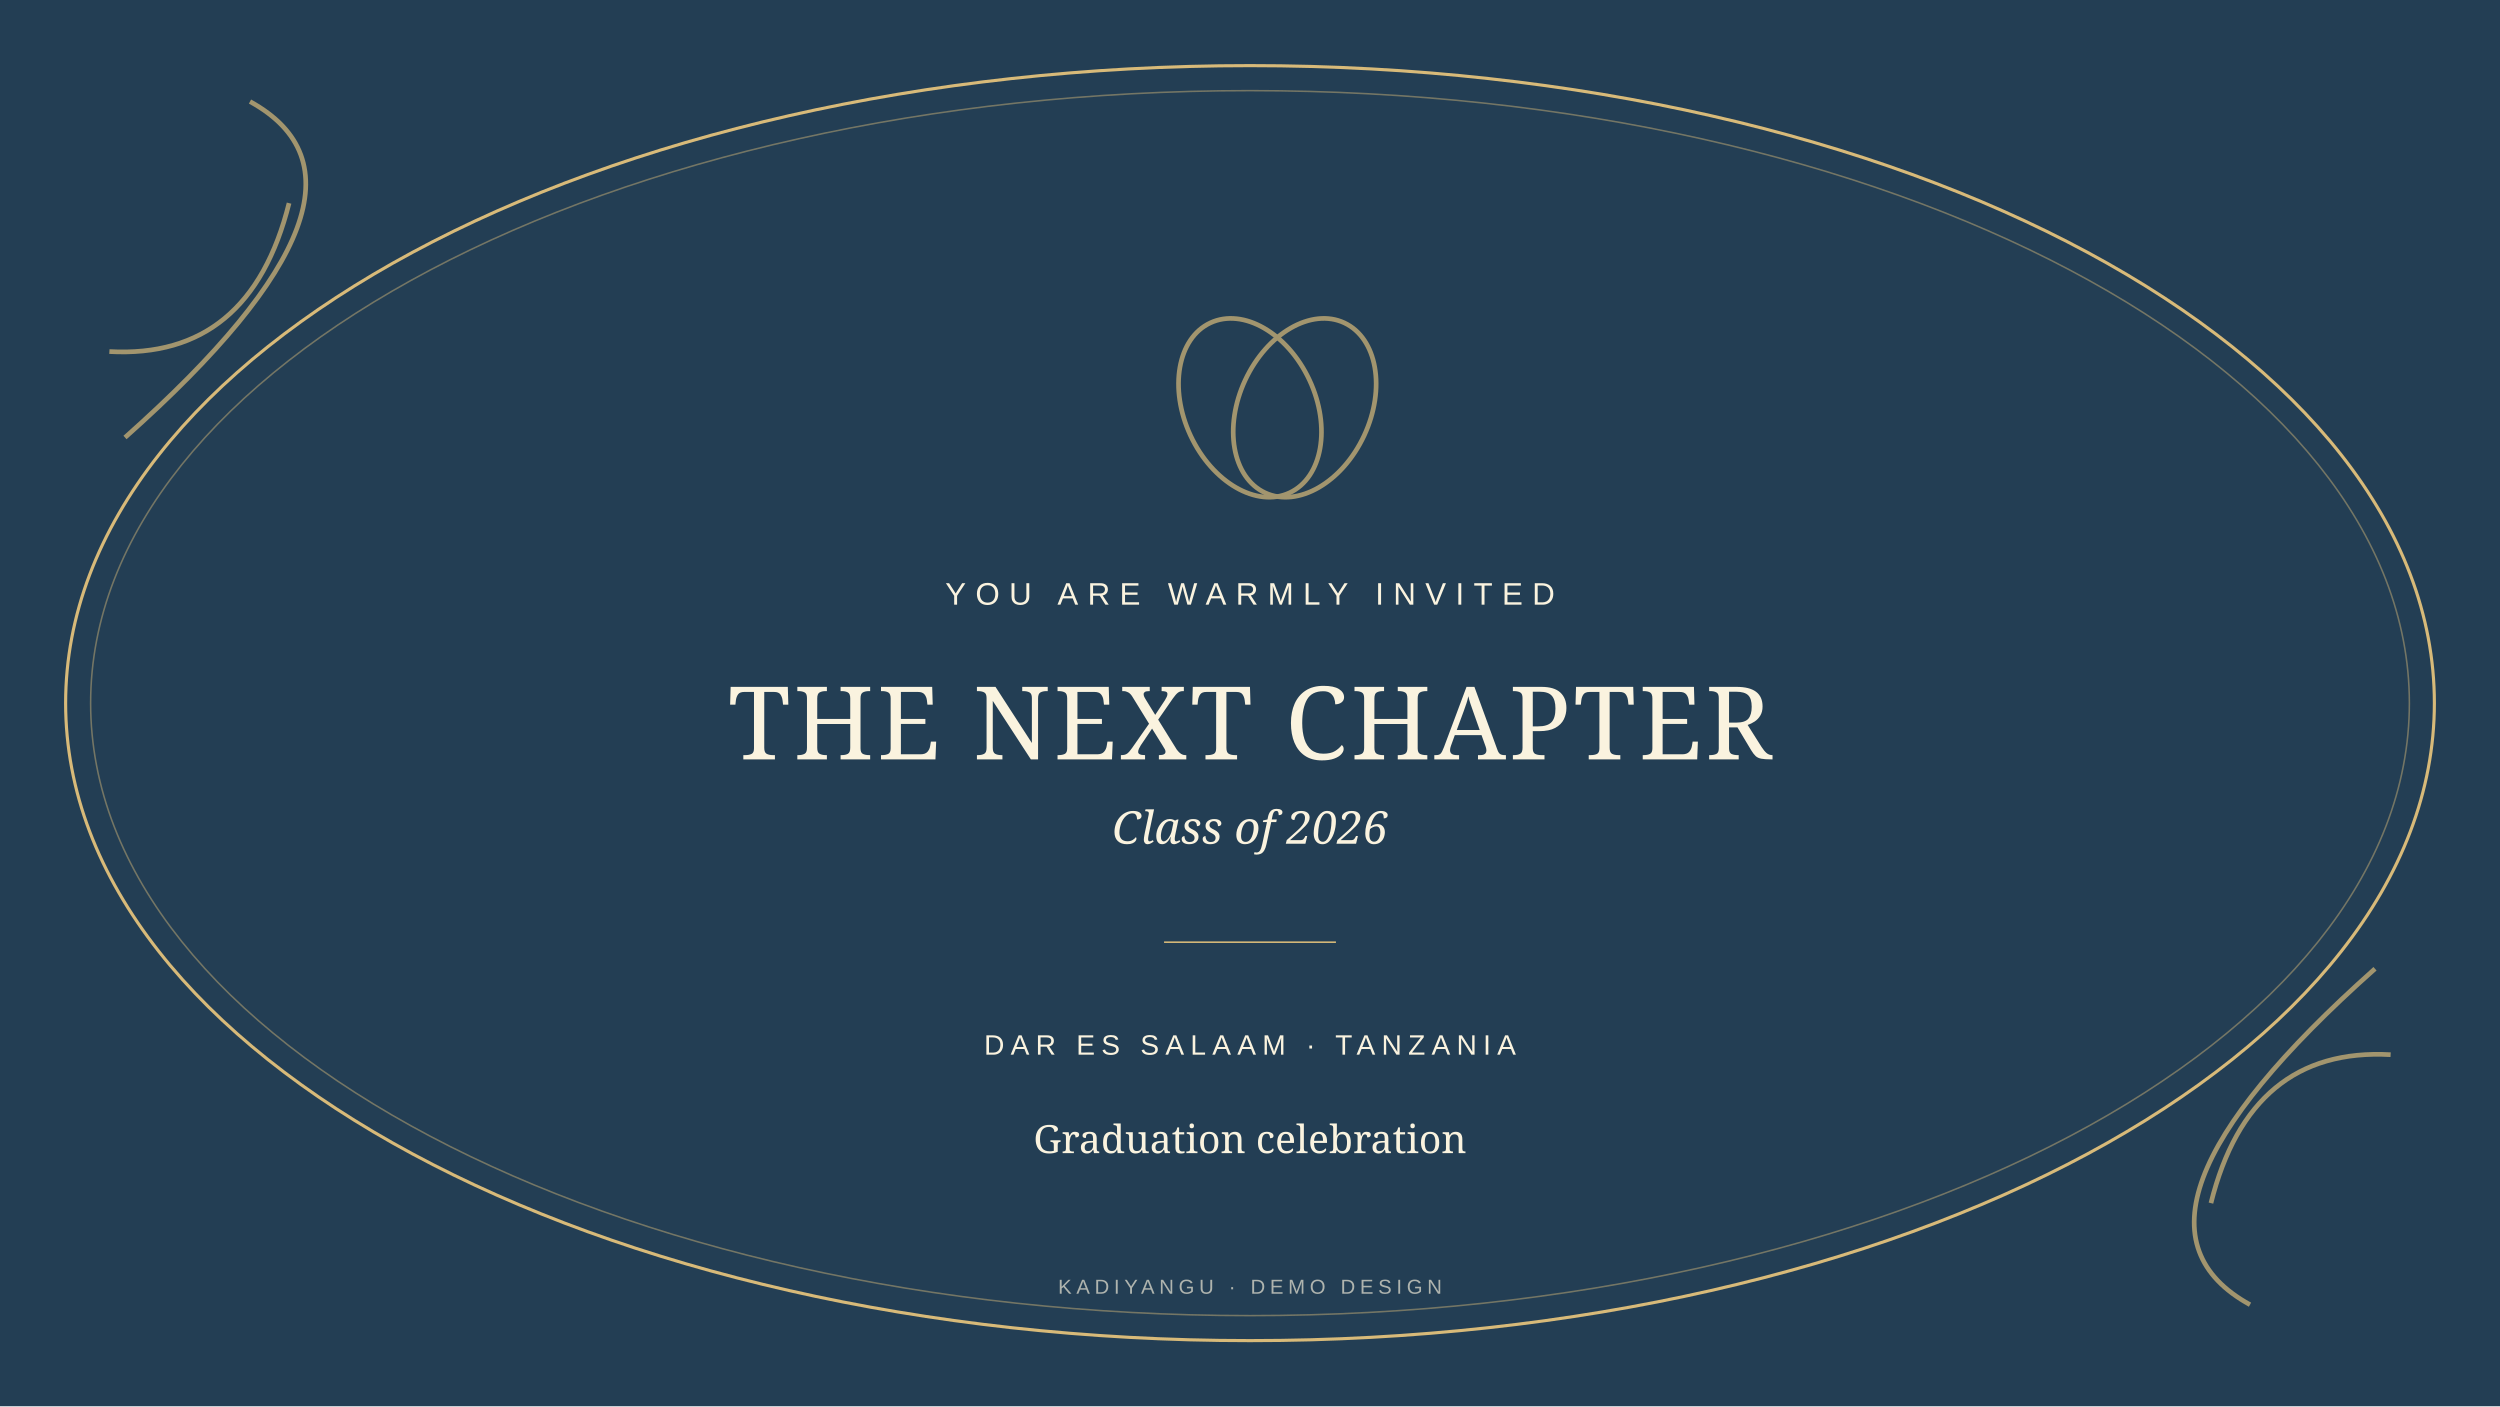
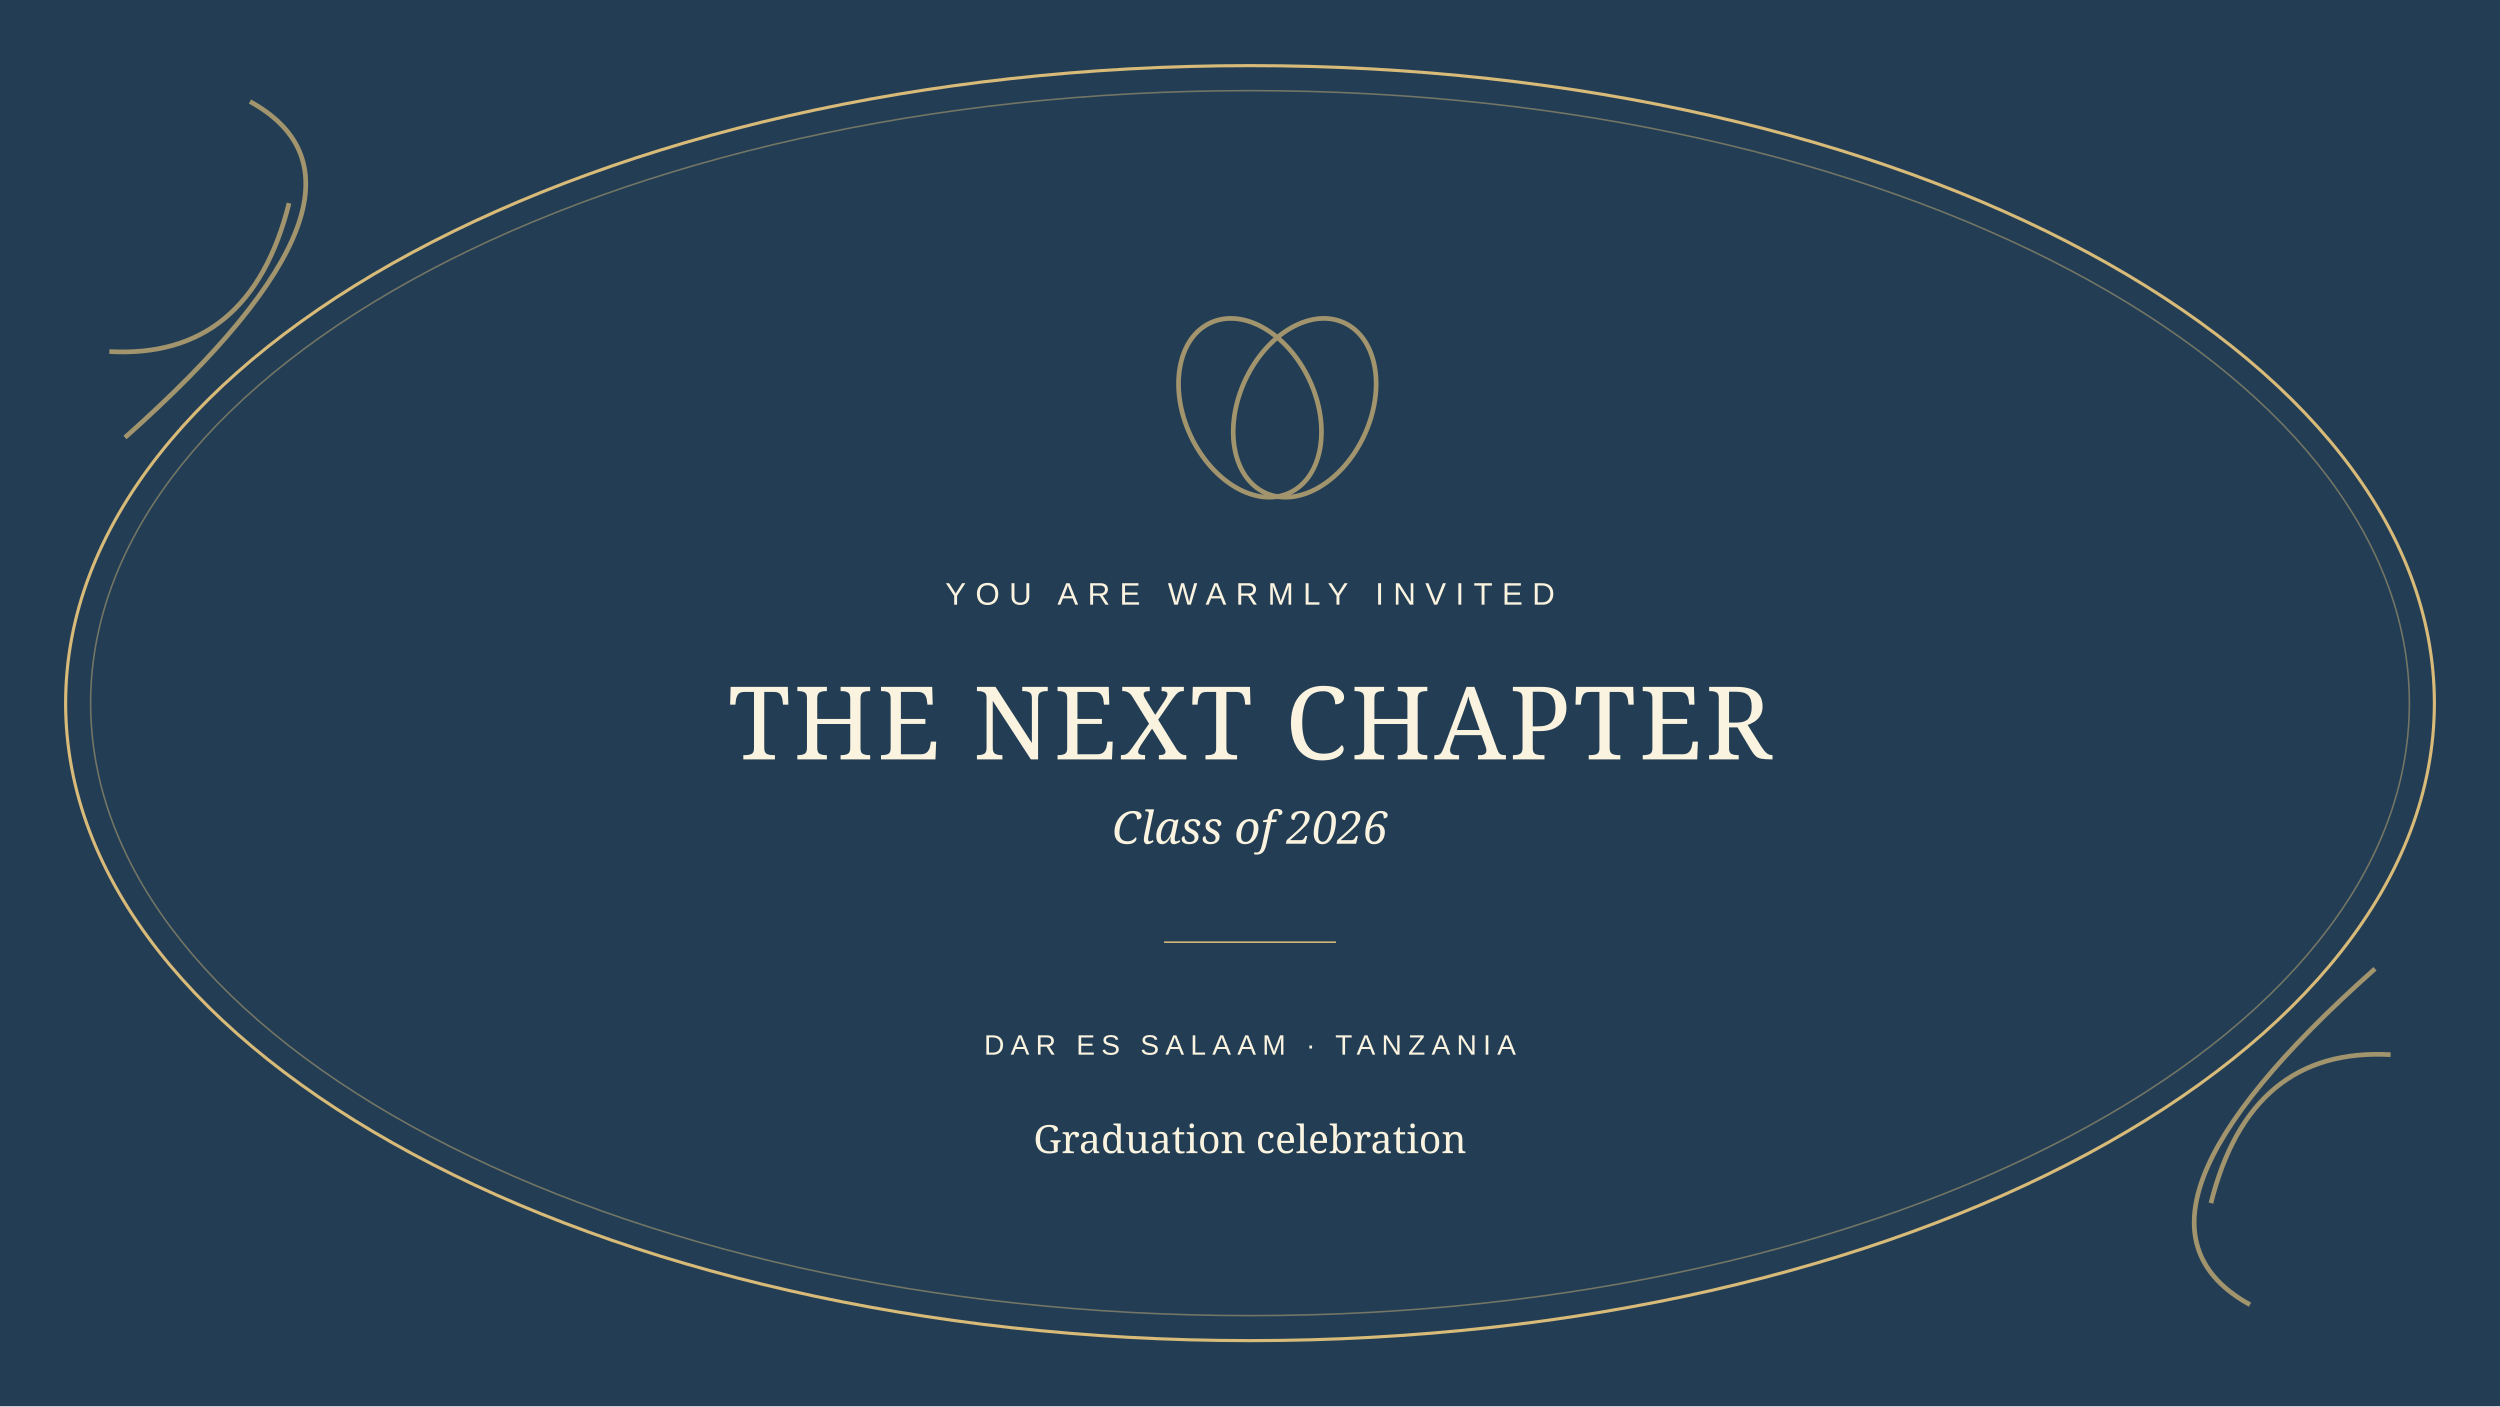
<svg xmlns="http://www.w3.org/2000/svg" width="1600" height="900" viewBox="0 0 1600 900">
  <rect width="1600" height="900" fill="#233e54" />
  <rect x="42" y="42" width="1516" height="816" rx="800" fill="none" stroke="#d8ba79" stroke-width="2" />
  <rect x="58" y="58" width="1484" height="784" rx="800" fill="none" stroke="#d8ba79" opacity=".45" />
  <g fill="none" stroke="#d8ba79" stroke-width="3" opacity=".7">
    <path d="M80 280Q260 120 160 65M70 225Q160 230 185 130M1520 620Q1340 780 1440 835M1530 675Q1440 670 1415 770" />
    <ellipse cx="800.0" cy="261.0" rx="42" ry="60" transform="rotate(-25 800.0 261.0)" />
    <ellipse cx="835.0" cy="261.0" rx="42" ry="60" transform="rotate(25 835.0 261.0)" />
  </g>
  <g text-anchor="middle" fill="#faf3df">
    <text x="800.0" y="387.0" font-size="20" letter-spacing="6" font-family="Arial,sans-serif">YOU ARE WARMLY INVITED</text>
    <text x="800.0" y="486" font-family="Georgia,serif" font-size="65" letter-spacing="2">THE NEXT CHAPTER</text>
    <text x="800.0" y="540.0" font-family="Georgia,serif" font-style="italic" font-size="29">Class of 2026</text>
    <path d="M745.0 603.0h110" stroke="#d8ba79" />
    <text x="800.0" y="675.0" font-family="Arial,sans-serif" font-size="18" letter-spacing="4">DAR ES SALAAM · TANZANIA</text>
    <text x="800.0" y="738.0" font-family="Georgia,serif" font-size="25">Graduation celebration</text>
-     <text x="800.0" y="828.0" font-family="Arial,sans-serif" font-size="13" letter-spacing="3" opacity=".65">KADIYANGU · DEMO DESIGN</text>
  </g>
</svg>
